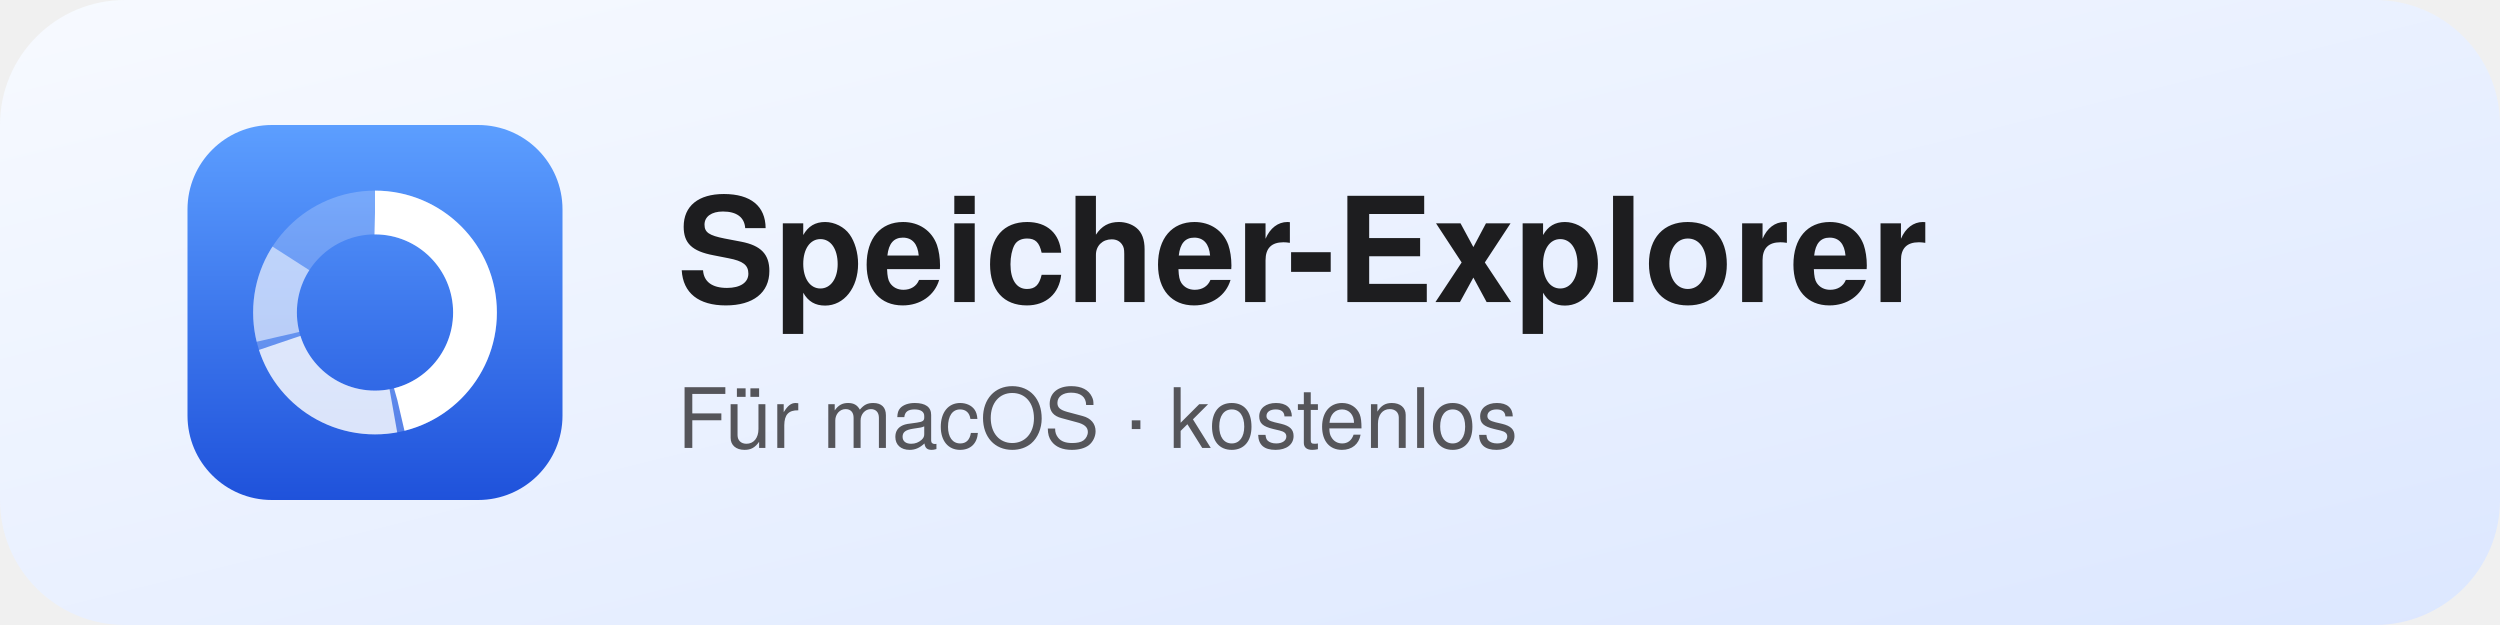
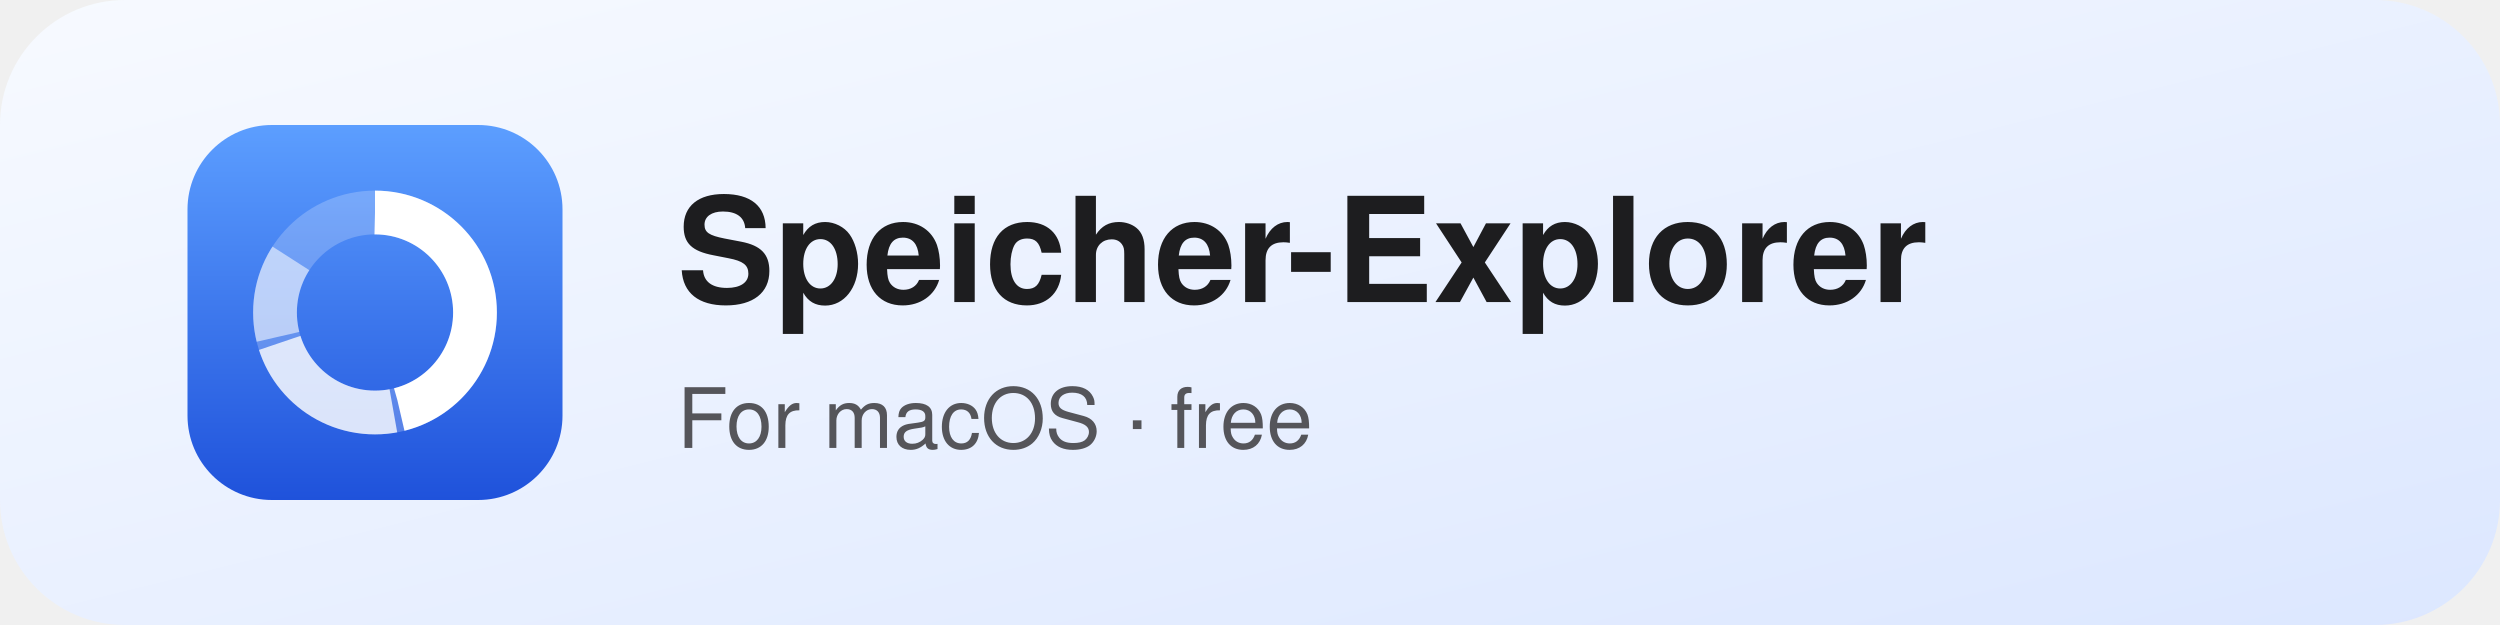
<svg xmlns="http://www.w3.org/2000/svg" width="480" height="120" viewBox="0 0 480 120" role="img" aria-label="Speicher-Explorer">
  <defs>
    <linearGradient id="fbg" x1="0" y1="0" x2="1" y2="1">
      <stop offset="0" stop-color="#F7FAFF" />
      <stop offset="1" stop-color="#DCE7FF" />
    </linearGradient>
  </defs>
  <rect width="480" height="120" rx="24" fill="url(#fbg)" />
  <defs>
    <linearGradient id="foot" x1="0" y1="0" x2="0" y2="1">
      <stop offset="0" stop-color="#5C9EFF" />
      <stop offset="1" stop-color="#1F52DB" />
    </linearGradient>
  </defs>
  <rect x="36" y="24" width="72" height="72" rx="16.2" fill="url(#foot)" />
  <circle cx="72.0" cy="60.0" r="19.2" fill="none" stroke="#fff" stroke-opacity=".22" stroke-width="8.4" />
  <circle cx="72.0" cy="60.0" r="19.2" fill="none" stroke="#fff" stroke-opacity="1" stroke-width="8.4" stroke-dasharray="55.56 120.79" stroke-dashoffset="0.00" transform="rotate(-90 72.0 60.0)" />
  <circle cx="72.0" cy="60.0" r="19.2" fill="none" stroke="#fff" stroke-opacity="0.78" stroke-width="8.4" stroke-dasharray="27.78 120.79" stroke-dashoffset="-56.77" transform="rotate(-90 72.0 60.0)" />
  <circle cx="72.0" cy="60.0" r="19.2" fill="none" stroke="#fff" stroke-opacity="0.55" stroke-width="8.4" stroke-dasharray="15.70 120.79" stroke-dashoffset="-85.76" transform="rotate(-90 72.0 60.0)" />
  <text x="130" y="58" font-family="-apple-system, BlinkMacSystemFont, 'SF Pro Display', 'SF Pro Text', 'Helvetica Neue', Helvetica, Arial, sans-serif" font-size="28" font-weight="700" fill="#1D1D1F" text-anchor="start">Speicher-Explorer</text>
-   <text x="130" y="86" font-family="-apple-system, BlinkMacSystemFont, 'SF Pro Display', 'SF Pro Text', 'Helvetica Neue', Helvetica, Arial, sans-serif" font-size="16" font-weight="400" fill="#55555A" text-anchor="start">Für macOS · kostenlos</text>
+   <text x="130" y="86" font-family="-apple-system, BlinkMacSystemFont, 'SF Pro Display', 'SF Pro Text', 'Helvetica Neue', Helvetica, Arial, sans-serif" font-size="16" font-weight="400" fill="#55555A" text-anchor="start">For macOS · free</text>
</svg>
